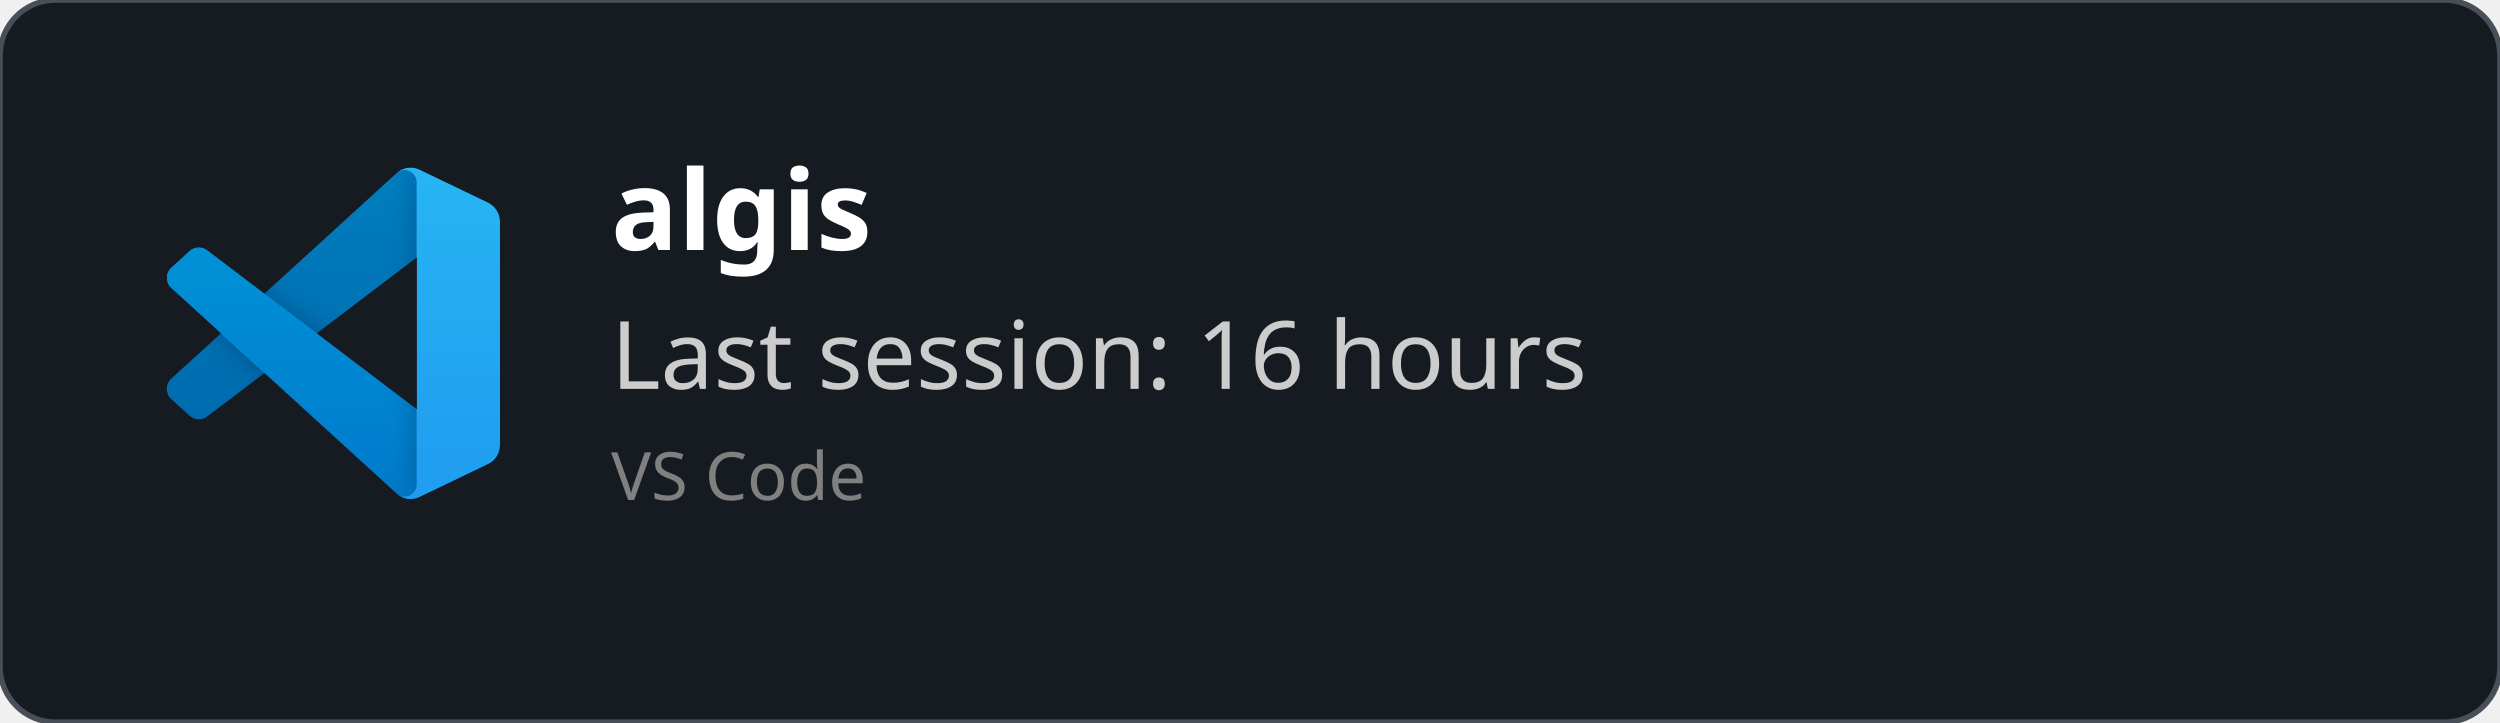
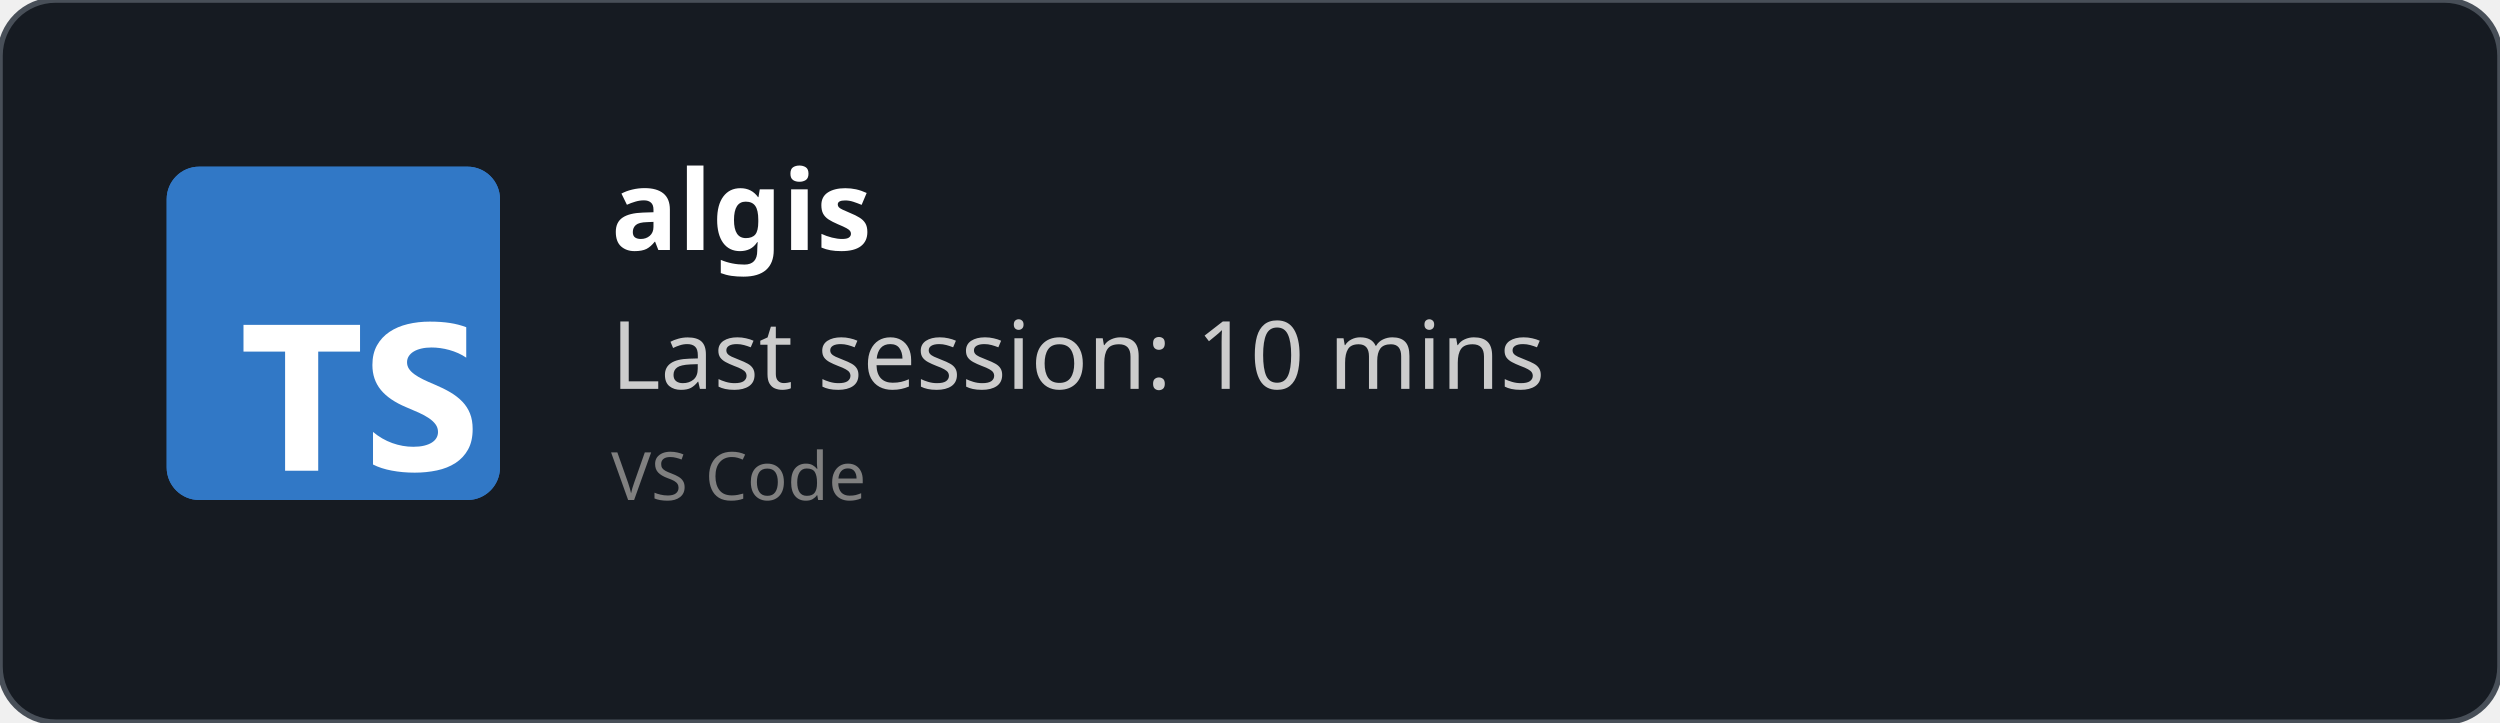
<svg xmlns="http://www.w3.org/2000/svg" width="450" height="130" viewBox="0 0 450 130" fill="none" role="img">
  <style>
    *{
        font-family: 'Segoe UI', Ubuntu, monospace
    }
    </style>
  <defs>
    <clipPath id="horizontalClip" x="20" y="20" width="500" height="200">
      <rect x="90" y="20" width="300" height="50" />
    </clipPath>
  </defs>
  <rect width="450" height="130" fill="rgba(22,27,34)" stroke="#484f58" stroke-width="1" fill-opacity="1" stroke-opacity="1" x="0" y="0" rx="10px" ry="10px">
    </rect>
-   <svg width="60" height="60" x="30" y="30" viewBox="0 0 100 100" fill="none" id="vscode">
-     <mask id="mask0" mask-type="alpha" maskUnits="userSpaceOnUse" x="0" y="0" width="100" height="100">
-       <path fill-rule="evenodd" clip-rule="evenodd" d="M70.912 99.317C72.487 99.931 74.283 99.891 75.873 99.126L96.461 89.22C98.624 88.179 100 85.989 100 83.587V16.413C100 14.011 98.624 11.822 96.461 10.781L75.873 0.874C73.786 -0.13 71.345 0.116 69.513 1.447C69.252 1.637 69.003 1.849 68.769 2.083L29.355 38.041L12.187 25.01C10.589 23.797 8.354 23.896 6.869 25.246L1.363 30.255C-0.453 31.906 -0.455 34.763 1.359 36.417L16.247 50L1.359 63.583C-0.455 65.237 -0.453 68.094 1.363 69.745L6.869 74.754C8.354 76.104 10.589 76.204 12.187 74.99L29.355 61.959L68.769 97.917C69.392 98.541 70.125 99.01 70.912 99.317ZM75.015 27.299L45.109 50L75.015 72.701V27.299Z" fill="white" />
-     </mask>
-     <g mask="url(#mask0)">
-       <path d="M96.461 10.796L75.857 0.876C73.472 -0.273 70.622 0.212 68.75 2.083L1.299 63.583C-0.516 65.237 -0.514 68.094 1.303 69.745L6.813 74.754C8.298 76.104 10.535 76.204 12.134 74.99L93.361 13.37C96.086 11.303 100 13.246 100 16.667V16.427C100 14.027 98.625 11.838 96.461 10.796Z" fill="#0065A9" />
-       <g filter="url(#filter0_d)">
-         <path d="M96.461 89.204L75.857 99.124C73.472 100.273 70.622 99.788 68.75 97.917L1.299 36.417C-0.516 34.763 -0.514 31.906 1.303 30.255L6.813 25.246C8.298 23.896 10.535 23.796 12.134 25.009L93.361 86.63C96.086 88.697 100 86.754 100 83.333V83.573C100 85.974 98.625 88.162 96.461 89.204Z" fill="#007ACC" />
-       </g>
-       <g filter="url(#filter1_d)">
-         <path d="M75.858 99.126C73.472 100.274 70.622 99.788 68.75 97.917C71.056 100.223 75 98.59 75 95.328V4.672C75 1.41 71.056 -0.223 68.75 2.083C70.622 0.211 73.472 -0.274 75.858 0.874L96.459 10.781C98.623 11.822 100 14.011 100 16.413V83.587C100 85.989 98.623 88.179 96.459 89.22L75.858 99.126Z" fill="#1F9CF0" />
-       </g>
-       <g style="mix-blend-mode:overlay" opacity="0.25">
-         <path fill-rule="evenodd" clip-rule="evenodd" d="M70.851 99.317C72.426 99.931 74.222 99.891 75.812 99.126L96.4 89.22C98.563 88.179 99.939 85.989 99.939 83.587V16.413C99.939 14.011 98.564 11.822 96.4 10.781L75.812 0.874C73.725 -0.13 71.284 0.116 69.453 1.447C69.191 1.637 68.942 1.849 68.708 2.083L29.294 38.041L12.126 25.01C10.528 23.796 8.293 23.896 6.809 25.246L1.302 30.255C-0.513 31.906 -0.515 34.763 1.298 36.417L16.186 50L1.298 63.583C-0.515 65.237 -0.513 68.094 1.302 69.745L6.809 74.754C8.293 76.104 10.528 76.204 12.126 74.99L29.294 61.959L68.708 97.917C69.332 98.54 70.064 99.01 70.851 99.317ZM74.954 27.299L45.048 50L74.954 72.701V27.299Z" fill="url(#paint0_linear)" />
-       </g>
-     </g>
-     <defs>
-       <filter id="filter0_d" x="-8.394" y="15.829" width="116.727" height="92.246" filterUnits="userSpaceOnUse" color-interpolation-filters="sRGB">
-         <feFlood flood-opacity="0" result="BackgroundImageFix" />
-         <feColorMatrix in="SourceAlpha" type="matrix" values="0 0 0 0 0 0 0 0 0 0 0 0 0 0 0 0 0 0 127 0" />
-         <feOffset />
-         <feGaussianBlur stdDeviation="4.167" />
-         <feColorMatrix type="matrix" values="0 0 0 0 0 0 0 0 0 0 0 0 0 0 0 0 0 0 0.25 0" />
-         <feBlend mode="overlay" in2="BackgroundImageFix" result="effect1_dropShadow" />
-         <feBlend mode="normal" in="SourceGraphic" in2="effect1_dropShadow" result="shape" />
-       </filter>
-       <filter id="filter1_d" x="60.417" y="-8.076" width="47.917" height="116.151" filterUnits="userSpaceOnUse" color-interpolation-filters="sRGB">
-         <feFlood flood-opacity="0" result="BackgroundImageFix" />
-         <feColorMatrix in="SourceAlpha" type="matrix" values="0 0 0 0 0 0 0 0 0 0 0 0 0 0 0 0 0 0 127 0" />
-         <feOffset />
-         <feGaussianBlur stdDeviation="4.167" />
-         <feColorMatrix type="matrix" values="0 0 0 0 0 0 0 0 0 0 0 0 0 0 0 0 0 0 0.25 0" />
-         <feBlend mode="overlay" in2="BackgroundImageFix" result="effect1_dropShadow" />
-         <feBlend mode="normal" in="SourceGraphic" in2="effect1_dropShadow" result="shape" />
-       </filter>
-       <linearGradient id="paint0_linear" x1="49.939" y1="0.258" x2="49.939" y2="99.742" gradientUnits="userSpaceOnUse">
-         <stop stop-color="white" />
-         <stop offset="1" stop-color="white" stop-opacity="0" />
-       </linearGradient>
-     </defs>
+   <svg fill="none" height="60" viewBox="0 0 512 512" width="60" x="30" y="30">
+     <rect fill="#3178c6" height="512" rx="50" width="512" />
+     <rect fill="#3178c6" height="512" rx="50" width="512" />
+     <path clip-rule="evenodd" d="m316.939 407.424v50.061c8.138 4.172 17.763 7.3 28.875 9.386s22.823 3.129 35.135 3.129c11.999 0 23.397-1.147 34.196-3.442 10.799-2.294 20.268-6.075 28.406-11.342 8.138-5.266 14.581-12.15 19.328-20.65s7.121-19.007 7.121-31.522c0-9.074-1.356-17.026-4.069-23.857s-6.625-12.906-11.738-18.225c-5.112-5.319-11.242-10.091-18.389-14.315s-15.207-8.213-24.18-11.967c-6.573-2.712-12.468-5.345-17.685-7.9-5.217-2.556-9.651-5.163-13.303-7.822-3.652-2.66-6.469-5.476-8.451-8.448-1.982-2.973-2.974-6.336-2.974-10.091 0-3.441.887-6.544 2.661-9.308s4.278-5.136 7.512-7.118c3.235-1.981 7.199-3.52 11.894-4.615 4.696-1.095 9.912-1.642 15.651-1.642 4.173 0 8.581.313 13.224.938 4.643.626 9.312 1.591 14.008 2.894 4.695 1.304 9.259 2.947 13.694 4.928 4.434 1.982 8.529 4.276 12.285 6.884v-46.776c-7.616-2.92-15.937-5.084-24.962-6.492s-19.381-2.112-31.066-2.112c-11.895 0-23.163 1.278-33.805 3.833s-20.006 6.544-28.093 11.967c-8.086 5.424-14.476 12.333-19.171 20.729-4.695 8.395-7.043 18.433-7.043 30.114 0 14.914 4.304 27.638 12.912 38.172 8.607 10.533 21.675 19.45 39.204 26.751 6.886 2.816 13.303 5.579 19.25 8.291s11.086 5.528 15.415 8.448c4.33 2.92 7.747 6.101 10.252 9.543 2.504 3.441 3.756 7.352 3.756 11.733 0 3.233-.783 6.231-2.348 8.995s-3.939 5.162-7.121 7.196-7.147 3.624-11.894 4.771c-4.748 1.148-10.303 1.721-16.668 1.721-10.851 0-21.597-1.903-32.24-5.71-10.642-3.806-20.502-9.516-29.579-17.13zm-84.159-123.342h64.22v-41.082h-179v41.082h63.906v182.918h50.874z" fill="#fff" fill-rule="evenodd" />
  </svg>
  <text x="110" y="45" font-size="20" clip-path="url(#horizontalClip)" font-weight="bold" font-family="Ubuntu" fill="white">
    algis
    </text>
  <text x="110" y="70" font-size="17px" font-family="Ubuntu" fill="#ccc">
-     Last session: 16 hours
+     Last session: 10 mins
    </text>
  <text x="110" y="90" font-size="12px" font-family="Ubuntu" fill="grey">
    VS Code
    </text>
</svg>
